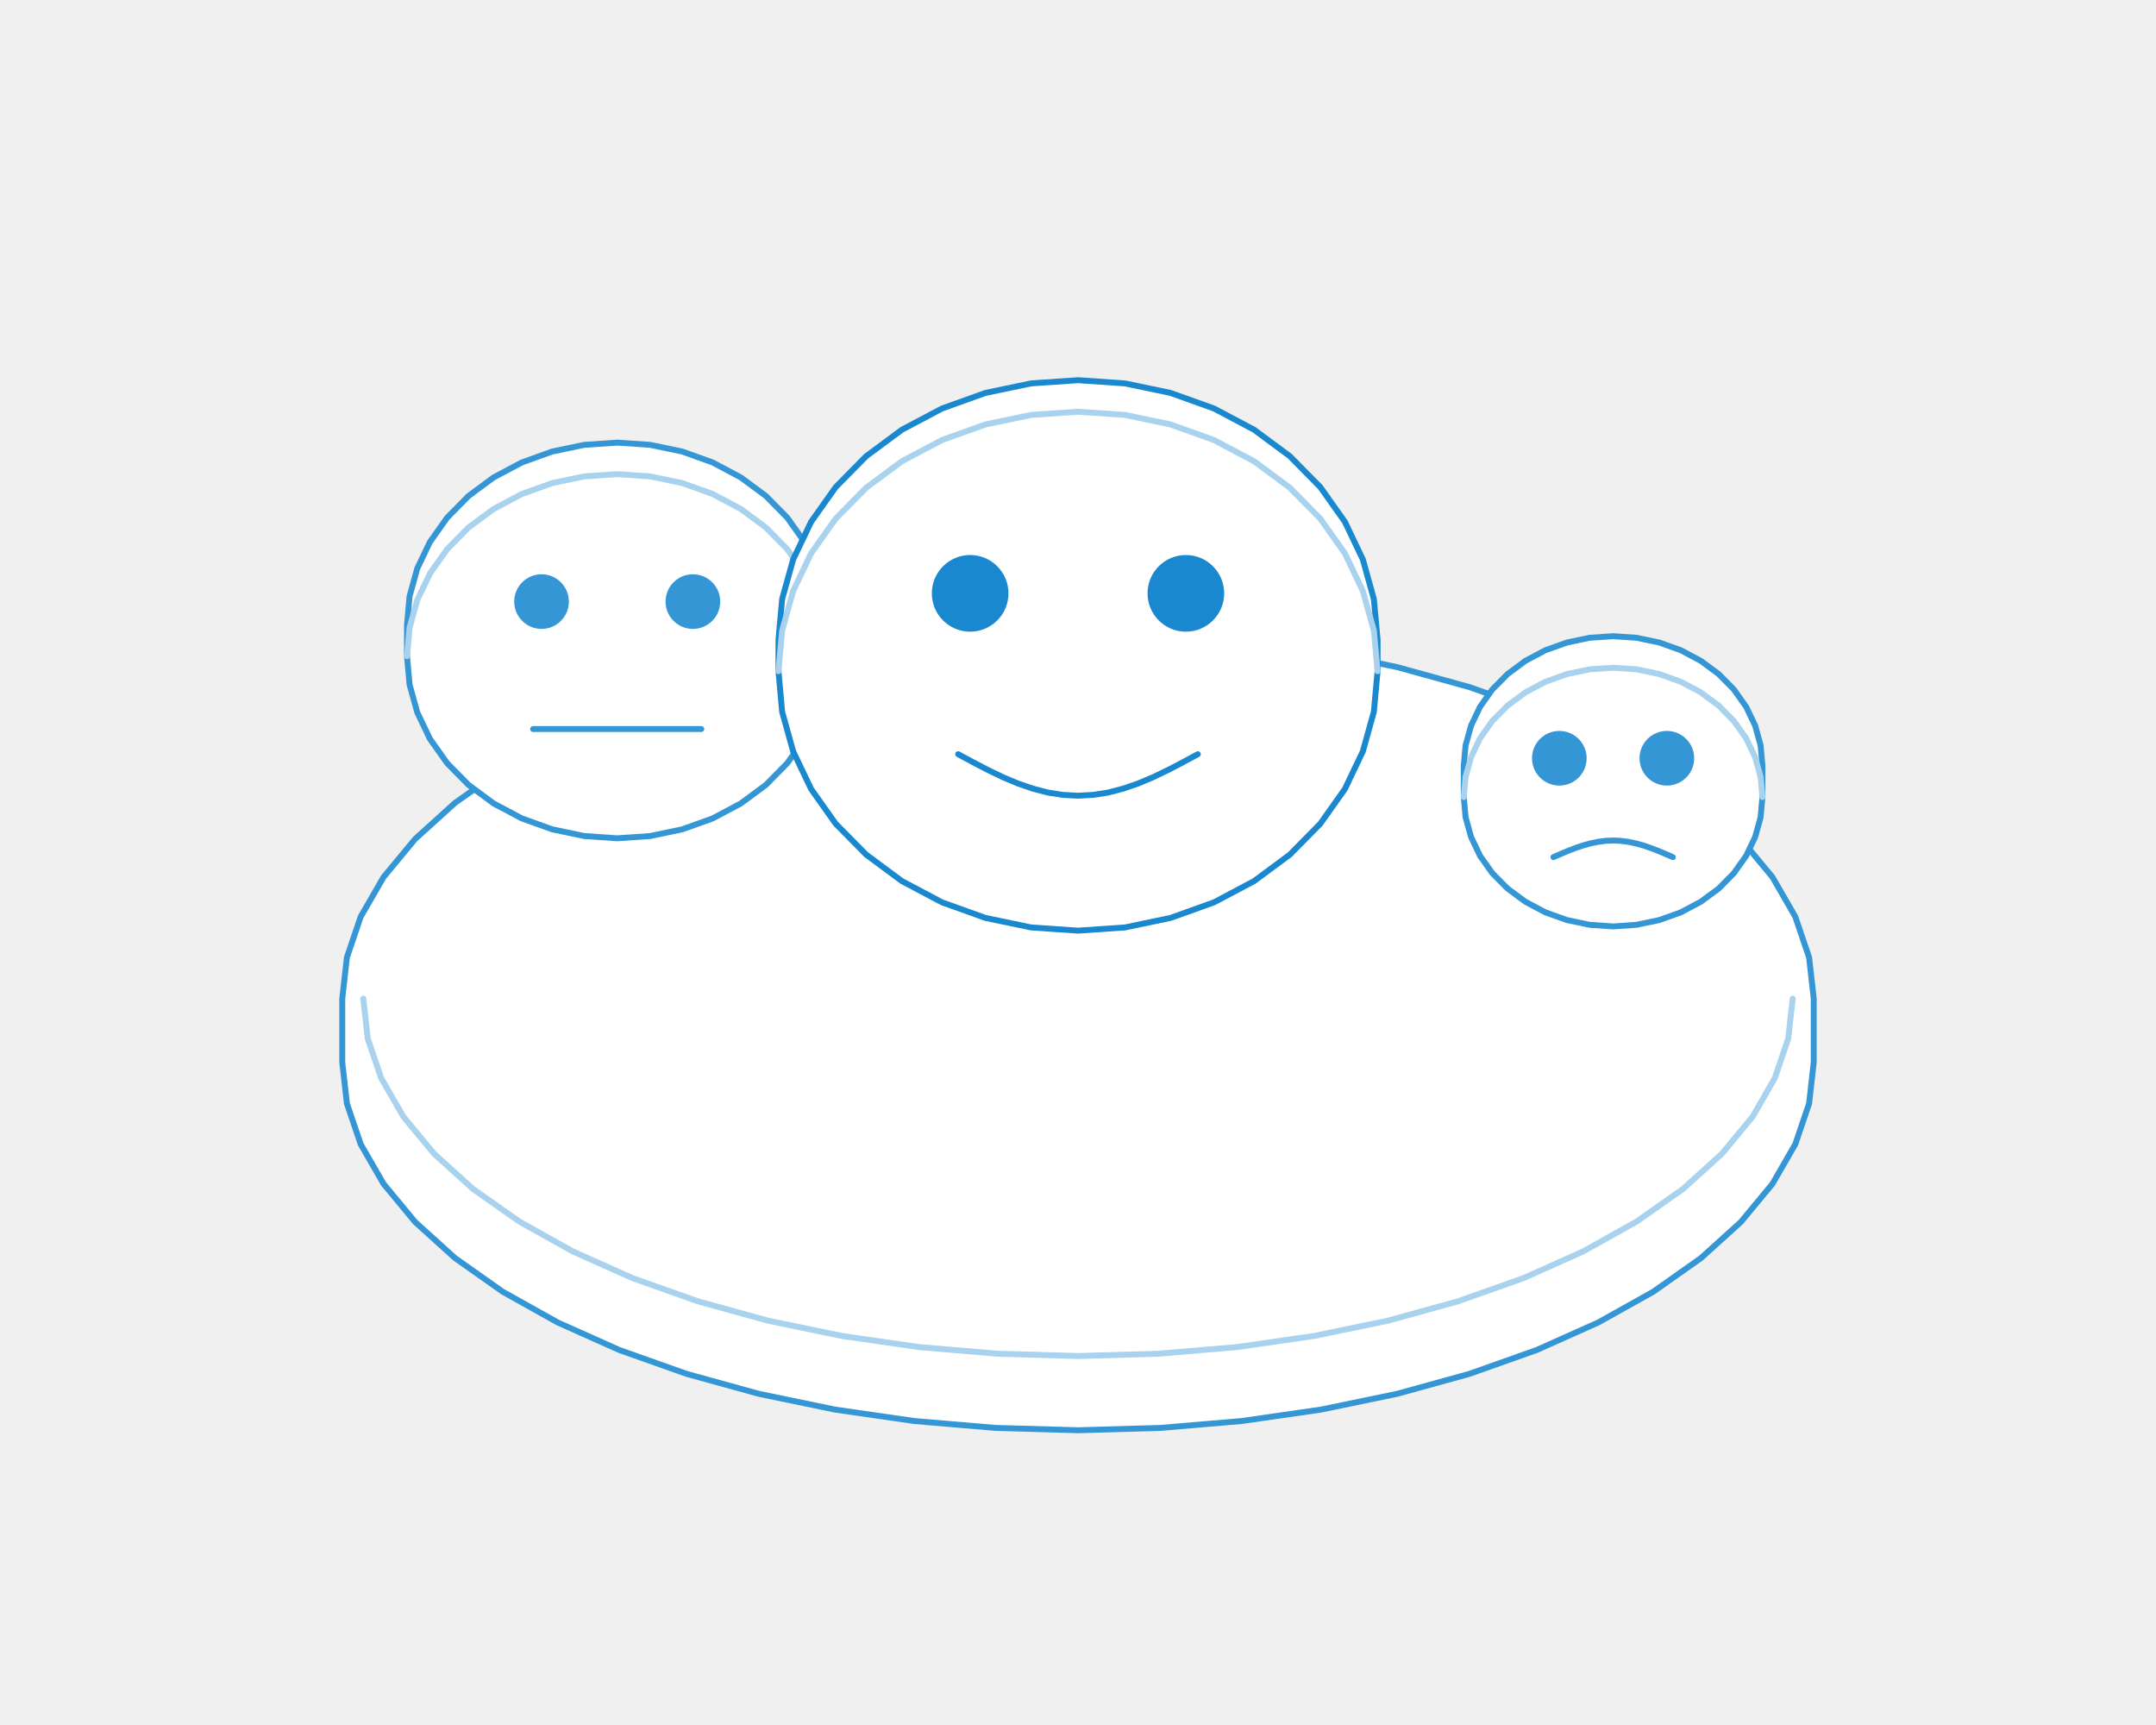
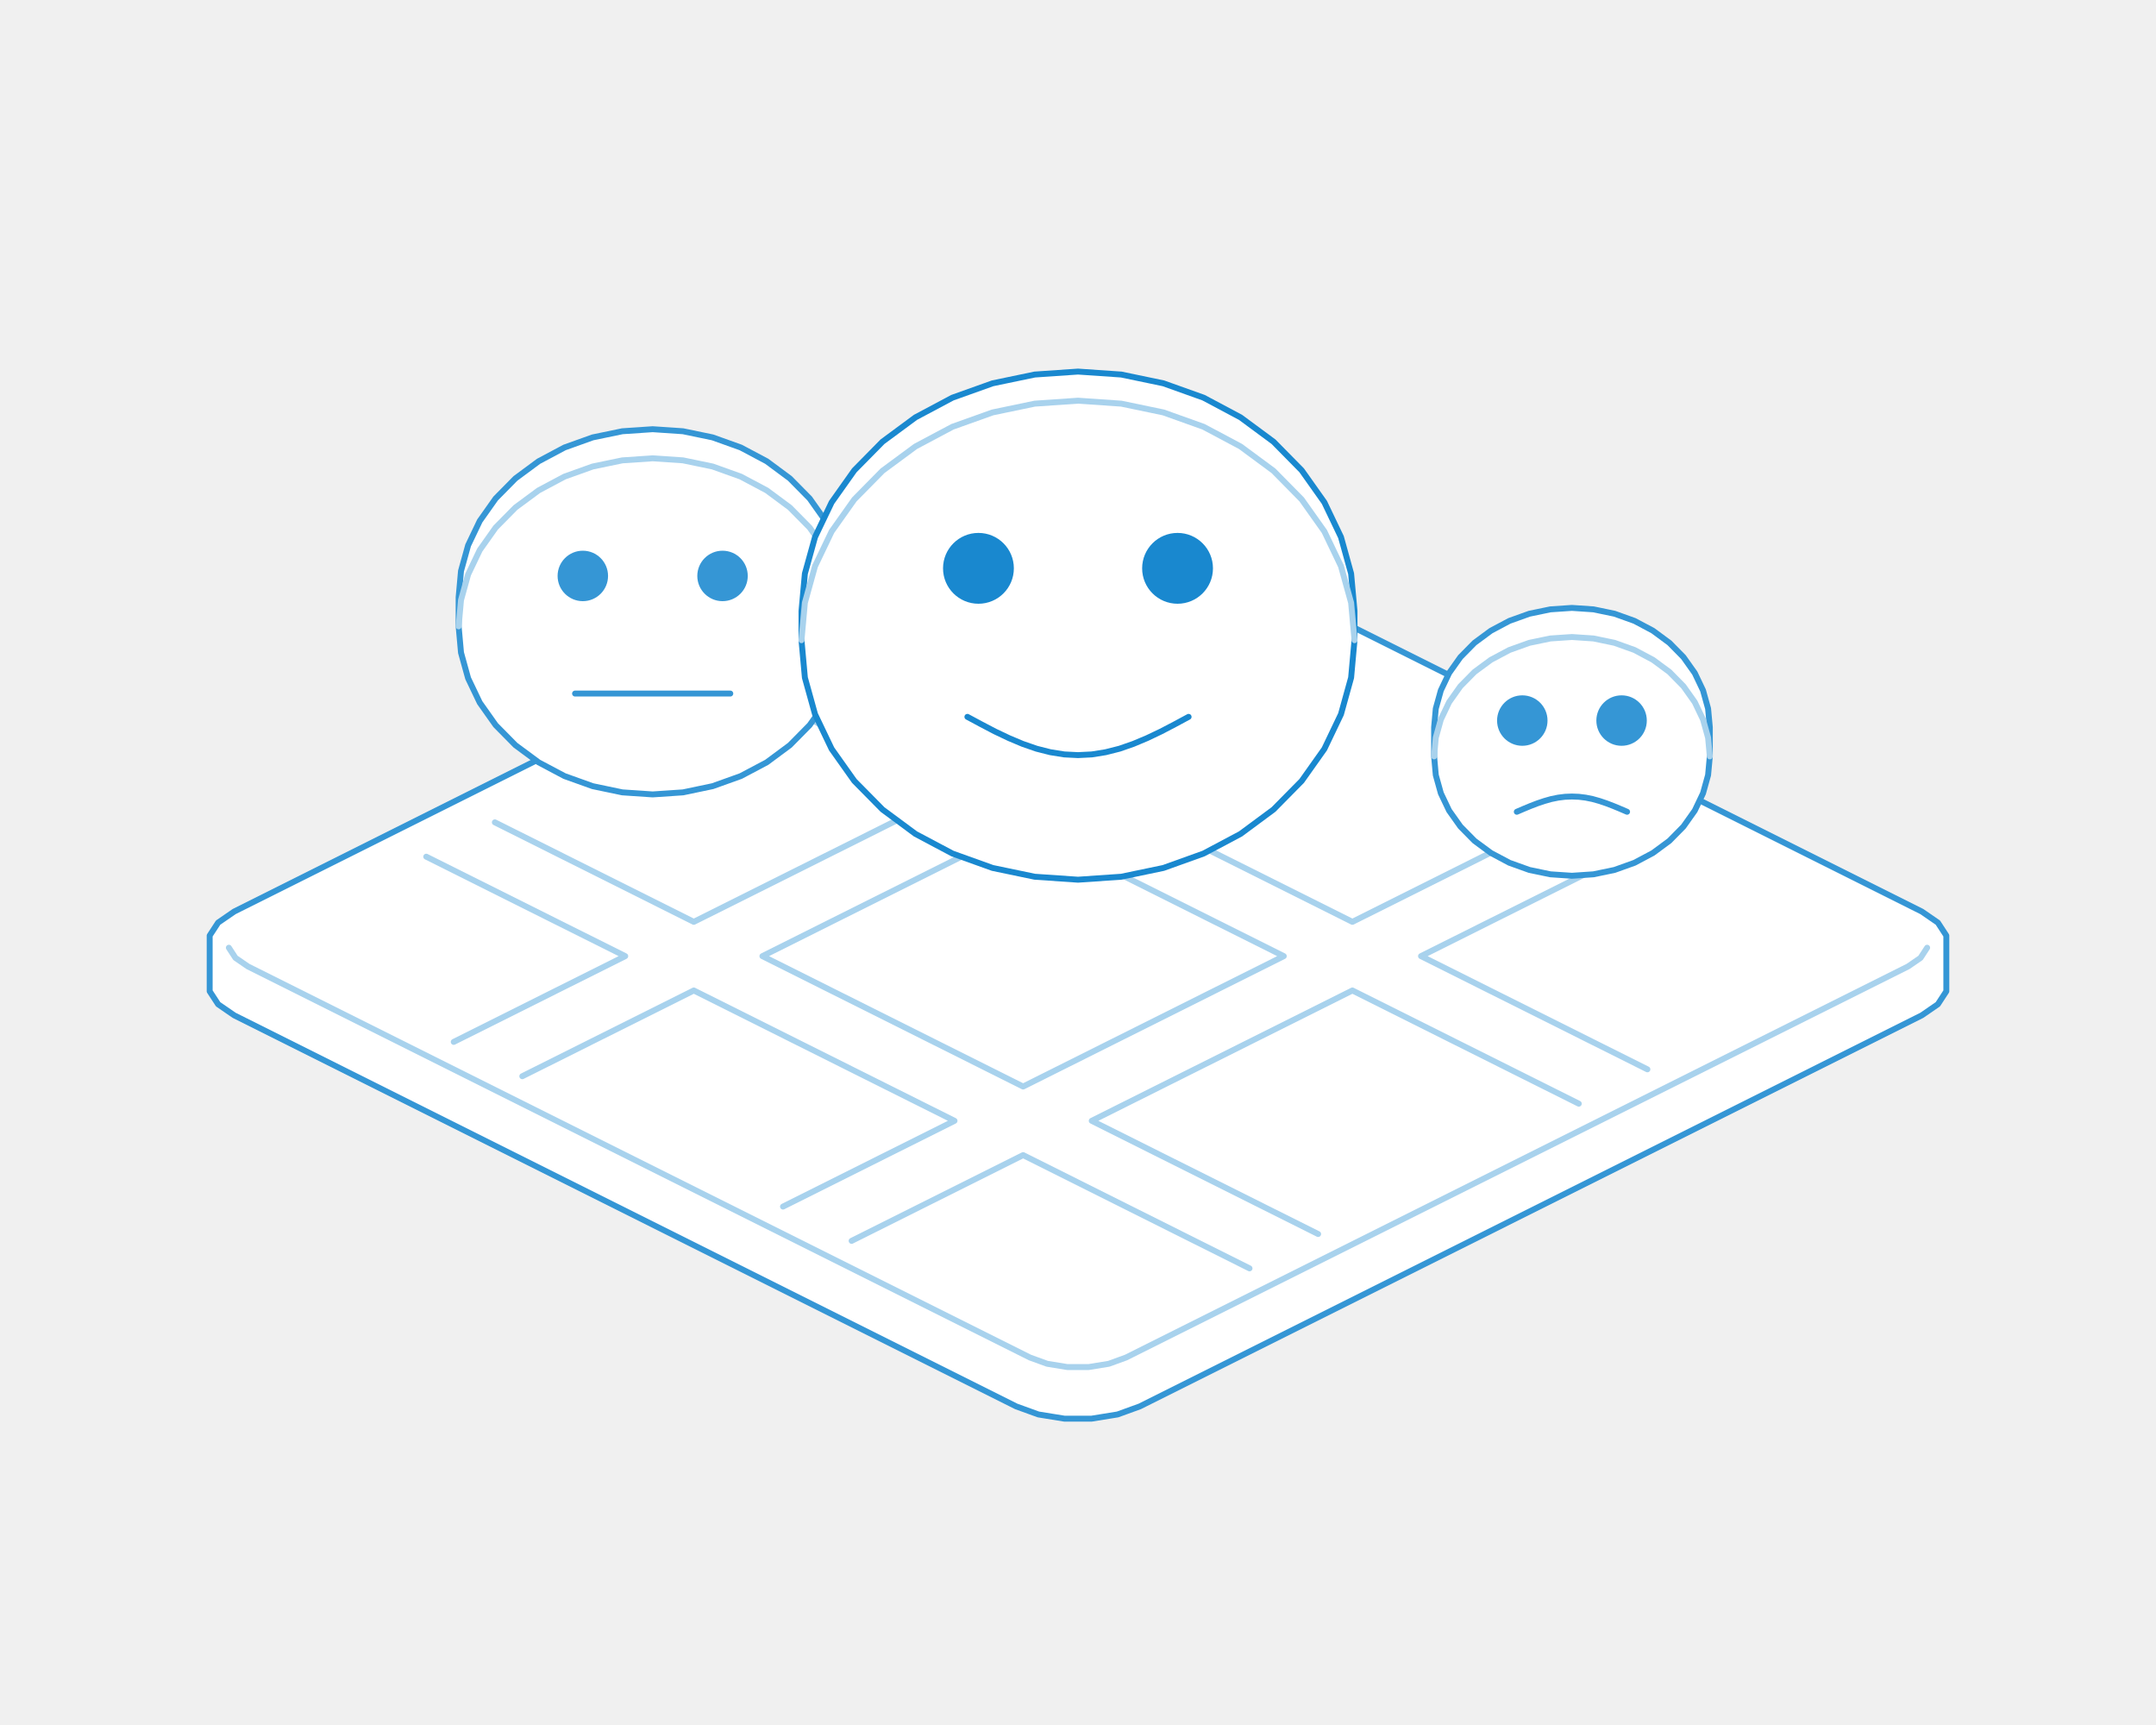
- <svg xmlns="http://www.w3.org/2000/svg" viewBox="0 0 400 320" width="400" height="320" role="img" aria-label="Faces over a round district, one per neighbourhood.">
+ <svg xmlns="http://www.w3.org/2000/svg" viewBox="0 0 400 320" width="400" height="320" role="img" aria-label="Three faces standing on a street map, one per neighbourhood: happy, so-so and sad.">
  <g>
    <g>
-       <path d="M63.5 185.25L64.36 177.61L66.92 170.06L71.16 162.71L77.02 155.64L84.42 148.94L93.28 142.7L103.48 136.99L114.89 131.89L127.38 127.46L140.77 123.76L154.92 120.83L169.63 118.71L184.72 117.43L200 117L215.28 117.43L230.37 118.71L245.08 120.83L259.23 123.76L272.62 127.46L285.11 131.89L296.52 136.99L306.72 142.7L315.58 148.94L322.98 155.64L328.84 162.71L333.08 170.06L335.64 177.61L336.5 185.25L336.5 197.07L335.64 204.71L333.08 212.26L328.84 219.61L322.98 226.69L315.58 233.38L306.72 239.63L296.52 245.33L285.11 250.43L272.62 254.86L259.23 258.56L245.08 261.49L230.37 263.61L215.28 264.89L200 265.32L184.72 264.89L169.63 263.61L154.92 261.49L140.77 258.56L127.38 254.86L114.89 250.43L103.48 245.33L93.28 239.63L84.42 233.38L77.02 226.69L71.16 219.61L66.92 212.26L64.36 204.71L63.5 197.07Z" fill="#FFFFFF" stroke="#3596D5" stroke-width="1.1" stroke-linecap="round" stroke-linejoin="round" vector-effect="non-scaling-stroke" />
-       <path d="M332.6 185.25L331.77 192.67L329.28 200L325.16 207.15L319.47 214.02L312.28 220.53L303.67 226.59L293.76 232.13L293.76 232.13L282.67 237.09L270.55 241.39L257.53 244.99L243.8 247.83L229.51 249.89L214.85 251.13L200 251.55L185.15 251.13L170.49 249.89L156.2 247.83L142.47 244.99L129.45 241.39L117.33 237.09L106.24 232.13L106.24 232.13L96.33 226.59L87.72 220.53L80.53 214.02L74.84 207.15L70.72 200L68.23 192.67L67.4 185.25" fill="none" stroke="#A8D2ED" stroke-width="1.1" stroke-linecap="round" stroke-linejoin="round" vector-effect="non-scaling-stroke" />
+       <path d="M38.9 173.56L40.47 171.15L43.45 169.1L188.54 96.55L192.65 95.06L197.47 94.28L202.53 94.28L207.35 95.06L211.46 96.55L356.55 169.1L359.53 171.15L361.1 173.56L361.1 176.09L361.1 183.89L359.53 186.3L356.55 188.35L211.46 260.9L207.35 262.39L202.53 263.17L197.47 263.17L192.65 262.39L188.54 260.9L43.45 188.35L40.47 186.3L38.9 183.89Z" fill="#FFFFFF" stroke="#3596D5" stroke-width="1.1" stroke-linecap="round" stroke-linejoin="round" vector-effect="non-scaling-stroke" />
+       <path d="M357.54 175.81L356.32 177.69L354.01 179.28L208.91 251.83L205.72 252.99L201.97 253.6L198.03 253.6L194.28 252.99L191.09 251.83L45.99 179.28L43.68 177.69L42.46 175.81" fill="none" stroke="#A8D2ED" stroke-width="1.1" stroke-linecap="round" stroke-linejoin="round" vector-effect="non-scaling-stroke" />
+     </g>
+     <path d="M152.91 122.01L189.82 140.46M202.55 146.83L250.91 171.01M263.64 177.37L305.64 198.37M140.18 128.37L177.09 146.83M189.82 153.19L238.18 177.37M250.91 183.74L292.91 204.74M91.81 152.55L128.72 171.01M141.45 177.37L189.82 201.56M202.55 207.92L244.55 228.92M79.08 158.92L116 177.37M128.72 183.74L177.09 207.92M189.82 214.28L231.82 235.29M236.91 116.92L189.82 140.46M177.09 146.83L128.72 171.01M116 177.37L84.18 193.28M249.64 123.28L202.55 146.83M189.82 153.19L141.45 177.37M128.72 183.74L96.9 199.65M298 147.46L250.91 171.01M238.18 177.37L189.82 201.56M177.09 207.92L145.27 223.83M310.73 153.83L263.64 177.37M250.91 183.74L202.55 207.92M189.82 214.28L158 230.19" fill="none" stroke="#A8D2ED" stroke-width="1.1" stroke-linecap="round" stroke-linejoin="round" vector-effect="non-scaling-stroke" />
+     <g>
+       <path d="M85.09 110.79L85.53 105.92L86.85 101.16L89.01 96.64L91.96 92.47L95.63 88.75L99.93 85.57L104.74 83.01L109.96 81.14L115.46 80L121.09 79.62L126.72 80L132.21 81.14L137.43 83.01L142.25 85.57L146.54 88.75L150.21 92.47L153.16 96.64L155.32 101.16L156.64 105.92L157.09 110.79L157.09 116.19L156.64 121.07L155.32 125.83L153.16 130.35L150.21 134.52L146.54 138.24L142.25 141.42L137.43 143.97L132.21 145.84L126.72 146.99L121.09 147.37L115.46 146.99L109.96 145.84L104.74 143.97L99.93 141.42L95.63 138.24L91.96 134.52L89.01 130.35L86.85 125.83L85.53 121.07L85.09 116.19Z" fill="#FFFFFF" stroke="#3596D5" stroke-width="1.1" stroke-linecap="round" stroke-linejoin="round" vector-effect="non-scaling-stroke" />
+       <path d="M85.09 116.19L85.53 111.32L86.85 106.56L89.01 102.04L91.96 97.87L95.63 94.15L99.93 90.97L104.74 88.41L109.96 86.54L115.46 85.4L121.09 85.02L126.72 85.4L132.21 86.54L137.43 88.41L142.25 90.97L146.54 94.15L150.21 97.87L153.16 102.04L155.32 106.56L156.64 111.32L157.09 116.19" fill="none" stroke="#A8D2ED" stroke-width="1.1" stroke-linecap="round" stroke-linejoin="round" vector-effect="non-scaling-stroke" />
+       <path d="M106.69 128.66L108.49 128.66L110.29 128.66L112.09 128.66L113.89 128.66L115.69 128.66L117.49 128.66L119.29 128.66L121.09 128.66L122.89 128.66L124.69 128.66L126.49 128.66L128.29 128.66L130.09 128.66L131.89 128.66L133.69 128.66L135.49 128.66" fill="none" stroke="#3596D5" stroke-width="1.1" stroke-linecap="round" stroke-linejoin="round" vector-effect="non-scaling-stroke" />
+       <ellipse rx="4.68" ry="4.68" cx="108.13" cy="106.84" fill="#3596D5" stroke="none" />
+       <ellipse rx="4.68" ry="4.68" cx="134.05" cy="106.84" fill="#3596D5" stroke="none" />
    </g>
    <g>
-       <path d="M75.51 115.88L75.99 110.6L77.42 105.44L79.76 100.55L82.96 96.03L86.93 92L91.59 88.56L96.81 85.79L102.46 83.76L108.41 82.52L114.51 82.11L120.61 82.52L126.56 83.76L132.22 85.79L137.43 88.56L142.09 92L146.06 96.03L149.26 100.55L151.6 105.44L153.03 110.6L153.51 115.88L153.51 121.73L153.03 127.01L151.6 132.17L149.26 137.06L146.06 141.58L142.09 145.61L137.43 149.05L132.22 151.82L126.56 153.85L120.61 155.09L114.51 155.51L108.41 155.09L102.46 153.85L96.81 151.82L91.59 149.05L86.93 145.61L82.96 141.58L79.76 137.06L77.42 132.17L75.99 127.01L75.51 121.73Z" fill="#FFFFFF" stroke="#3596D5" stroke-width="1.1" stroke-linecap="round" stroke-linejoin="round" vector-effect="non-scaling-stroke" />
-       <path d="M75.51 121.73L75.99 116.45L77.42 111.29L79.76 106.4L82.96 101.88L86.93 97.85L91.59 94.41L96.81 91.64L102.46 89.61L108.41 88.37L114.51 87.96L120.61 88.37L126.56 89.61L132.22 91.64L137.43 94.41L142.09 97.85L146.06 101.88L149.26 106.4L151.6 111.29L153.03 116.45L153.51 121.73" fill="none" stroke="#A8D2ED" stroke-width="1.1" stroke-linecap="round" stroke-linejoin="round" vector-effect="non-scaling-stroke" />
-       <path d="M98.91 135.24L100.86 135.24L102.81 135.24L104.76 135.24L106.71 135.24L108.66 135.24L110.61 135.24L112.56 135.24L114.51 135.24L116.46 135.24L118.41 135.24L120.36 135.24L122.31 135.24L124.26 135.24L126.21 135.24L128.16 135.24L130.11 135.24" fill="none" stroke="#3596D5" stroke-width="1.1" stroke-linecap="round" stroke-linejoin="round" vector-effect="non-scaling-stroke" />
-       <ellipse rx="5.07" ry="5.07" cx="100.47" cy="111.6" fill="#3596D5" stroke="none" />
-       <ellipse rx="5.07" ry="5.07" cx="128.55" cy="111.6" fill="#3596D5" stroke="none" />
+       <path d="M266.07 134.91L266.38 131.45L267.32 128.07L268.85 124.86L270.95 121.9L273.56 119.25L276.61 117L280.03 115.18L283.74 113.85L287.64 113.04L291.64 112.77L295.64 113.04L299.54 113.85L303.25 115.18L306.67 117L309.72 119.25L312.33 121.9L314.43 124.86L315.96 128.07L316.9 131.45L317.22 134.91L317.22 140.31L316.9 143.78L315.96 147.16L314.43 150.37L312.33 153.33L309.72 155.98L306.67 158.23L303.25 160.05L299.54 161.38L295.64 162.19L291.64 162.46L287.64 162.19L283.74 161.38L280.03 160.05L276.61 158.23L273.56 155.98L270.95 153.33L268.85 150.37L267.32 147.16L266.38 143.78L266.07 140.31Z" fill="#FFFFFF" stroke="#3596D5" stroke-width="1.1" stroke-linecap="round" stroke-linejoin="round" vector-effect="non-scaling-stroke" />
+       <path d="M266.07 140.31L266.38 136.85L267.32 133.47L268.85 130.26L270.95 127.3L273.56 124.65L276.61 122.4L280.03 120.58L283.74 119.25L287.64 118.44L291.64 118.17L295.64 118.44L299.54 119.25L303.25 120.58L306.67 122.4L309.72 124.65L312.33 127.3L314.43 130.26L315.96 133.47L316.9 136.85L317.22 140.31" fill="none" stroke="#A8D2ED" stroke-width="1.1" stroke-linecap="round" stroke-linejoin="round" vector-effect="non-scaling-stroke" />
+       <path d="M281.41 150.59L282.69 150.04L283.97 149.51L285.25 149.02L286.53 148.59L287.8 148.23L289.08 147.97L290.36 147.81L291.64 147.76L292.92 147.81L294.2 147.97L295.48 148.23L296.76 148.59L298.03 149.02L299.31 149.51L300.59 150.04L301.87 150.59" fill="none" stroke="#3596D5" stroke-width="1.1" stroke-linecap="round" stroke-linejoin="round" vector-effect="non-scaling-stroke" />
+       <ellipse rx="4.68" ry="4.68" cx="282.43" cy="133.67" fill="#3596D5" stroke="none" />
+       <ellipse rx="4.68" ry="4.68" cx="300.85" cy="133.67" fill="#3596D5" stroke="none" />
    </g>
    <g>
-       <path d="M271.57 142.01L271.91 138.26L272.93 134.6L274.59 131.12L276.86 127.91L279.69 125.05L282.99 122.6L286.7 120.63L290.72 119.19L294.94 118.31L299.28 118.02L303.61 118.31L307.84 119.19L311.86 120.63L315.56 122.6L318.87 125.05L321.69 127.91L323.96 131.12L325.63 134.6L326.64 138.26L326.98 142.01L326.98 147.86L326.64 151.62L325.63 155.28L323.96 158.76L321.69 161.97L318.87 164.83L315.56 167.27L311.86 169.24L307.84 170.68L303.61 171.56L299.28 171.86L294.94 171.56L290.72 170.68L286.7 169.24L282.99 167.27L279.69 164.83L276.86 161.97L274.59 158.76L272.93 155.28L271.91 151.62L271.57 147.86Z" fill="#FFFFFF" stroke="#3596D5" stroke-width="1.1" stroke-linecap="round" stroke-linejoin="round" vector-effect="non-scaling-stroke" />
-       <path d="M271.57 147.86L271.91 144.11L272.93 140.45L274.59 136.97L276.86 133.76L279.69 130.9L282.99 128.45L286.7 126.48L290.72 125.04L294.94 124.16L299.28 123.87L303.61 124.16L307.84 125.04L311.86 126.48L315.56 128.45L318.87 130.9L321.69 133.76L323.96 136.97L325.63 140.45L326.64 144.11L326.98 147.86" fill="none" stroke="#A8D2ED" stroke-width="1.1" stroke-linecap="round" stroke-linejoin="round" vector-effect="non-scaling-stroke" />
-       <path d="M288.2 159L289.58 158.4L290.97 157.82L292.35 157.29L293.74 156.82L295.12 156.44L296.51 156.16L297.89 155.98L299.28 155.92L300.66 155.98L302.05 156.16L303.43 156.44L304.82 156.82L306.2 157.29L307.59 157.82L308.97 158.4L310.36 159" fill="none" stroke="#3596D5" stroke-width="1.1" stroke-linecap="round" stroke-linejoin="round" vector-effect="non-scaling-stroke" />
-       <ellipse rx="5.07" ry="5.07" cx="289.3" cy="140.66" fill="#3596D5" stroke="none" />
-       <ellipse rx="5.07" ry="5.07" cx="309.25" cy="140.66" fill="#3596D5" stroke="none" />
-     </g>
-     <g>
-       <path d="M144.43 118.66L145.11 111.13L147.15 103.79L150.48 96.81L155.04 90.37L160.7 84.63L167.33 79.72L174.77 75.78L182.83 72.89L191.31 71.12L200 70.53L208.69 71.12L217.17 72.89L225.23 75.78L232.67 79.72L239.3 84.63L244.96 90.37L249.52 96.81L252.85 103.79L254.89 111.13L255.58 118.66L255.58 124.51L254.89 132.04L252.85 139.38L249.52 146.36L244.96 152.8L239.3 158.54L232.67 163.45L225.23 167.39L217.17 170.28L208.69 172.05L200 172.64L191.31 172.05L182.83 170.28L174.77 167.39L167.33 163.45L160.7 158.54L155.04 152.8L150.48 146.36L147.15 139.38L145.11 132.04L144.43 124.51Z" fill="#FFFFFF" stroke="#1988CF" stroke-width="1.1" stroke-linecap="round" stroke-linejoin="round" vector-effect="non-scaling-stroke" />
-       <path d="M144.43 124.51L145.11 116.98L147.15 109.64L150.48 102.66L155.04 96.22L160.7 90.48L167.33 85.57L174.77 81.63L182.83 78.74L191.31 76.97L200 76.38L208.69 76.97L217.17 78.74L225.23 81.63L232.67 85.57L239.3 90.48L244.96 96.22L249.52 102.66L252.85 109.64L254.89 116.98L255.58 124.51" fill="none" stroke="#A8D2ED" stroke-width="1.1" stroke-linecap="round" stroke-linejoin="round" vector-effect="non-scaling-stroke" />
-       <path d="M177.77 139.91L180.55 141.41L183.33 142.86L186.11 144.19L188.89 145.36L191.66 146.31L194.44 147.03L197.22 147.46L200 147.61L202.78 147.46L205.56 147.03L208.34 146.31L211.12 145.36L213.89 144.19L216.67 142.86L219.45 141.41L222.23 139.91" fill="none" stroke="#1988CF" stroke-width="1.1" stroke-linecap="round" stroke-linejoin="round" vector-effect="non-scaling-stroke" />
-       <ellipse rx="7.11" ry="7.11" cx="179.99" cy="110.07" fill="#1988CF" stroke="none" />
-       <ellipse rx="7.11" ry="7.11" cx="220.01" cy="110.07" fill="#1988CF" stroke="none" />
+       <path d="M148.7 113.36L149.33 106.41L151.21 99.63L154.29 93.19L158.5 87.25L163.73 81.94L169.85 77.42L176.71 73.77L184.15 71.11L191.97 69.48L200 68.93L208.03 69.48L215.85 71.11L223.29 73.77L230.15 77.42L236.27 81.94L241.5 87.25L245.71 93.19L248.79 99.63L250.67 106.41L251.3 113.36L251.3 118.76L250.67 125.71L248.79 132.49L245.71 138.93L241.5 144.87L236.27 150.17L230.15 154.7L223.29 158.34L215.85 161.01L208.03 162.64L200 163.19L191.97 162.64L184.15 161.01L176.71 158.34L169.85 154.7L163.73 150.17L158.5 144.87L154.29 138.93L151.21 132.49L149.33 125.71L148.7 118.76Z" fill="#FFFFFF" stroke="#1988CF" stroke-width="1.1" stroke-linecap="round" stroke-linejoin="round" vector-effect="non-scaling-stroke" />
+       <path d="M148.7 118.76L149.33 111.81L151.21 105.03L154.29 98.59L158.5 92.65L163.73 87.34L169.85 82.82L176.71 79.17L184.15 76.51L191.97 74.88L200 74.33L208.03 74.88L215.85 76.51L223.29 79.17L230.15 82.82L236.27 87.34L241.5 92.65L245.71 98.59L248.79 105.03L250.67 111.81L251.3 118.76" fill="none" stroke="#A8D2ED" stroke-width="1.1" stroke-linecap="round" stroke-linejoin="round" vector-effect="non-scaling-stroke" />
+       <path d="M179.48 132.98L182.05 134.36L184.61 135.7L187.18 136.92L189.74 138L192.31 138.89L194.87 139.54L197.44 139.95L200 140.08L202.57 139.95L205.13 139.54L207.7 138.89L210.26 138L212.83 136.92L215.39 135.7L217.96 134.36L220.52 132.98" fill="none" stroke="#1988CF" stroke-width="1.1" stroke-linecap="round" stroke-linejoin="round" vector-effect="non-scaling-stroke" />
+       <ellipse rx="6.57" ry="6.57" cx="181.53" cy="105.43" fill="#1988CF" stroke="none" />
+       <ellipse rx="6.57" ry="6.57" cx="218.47" cy="105.43" fill="#1988CF" stroke="none" />
    </g>
  </g>
</svg>
